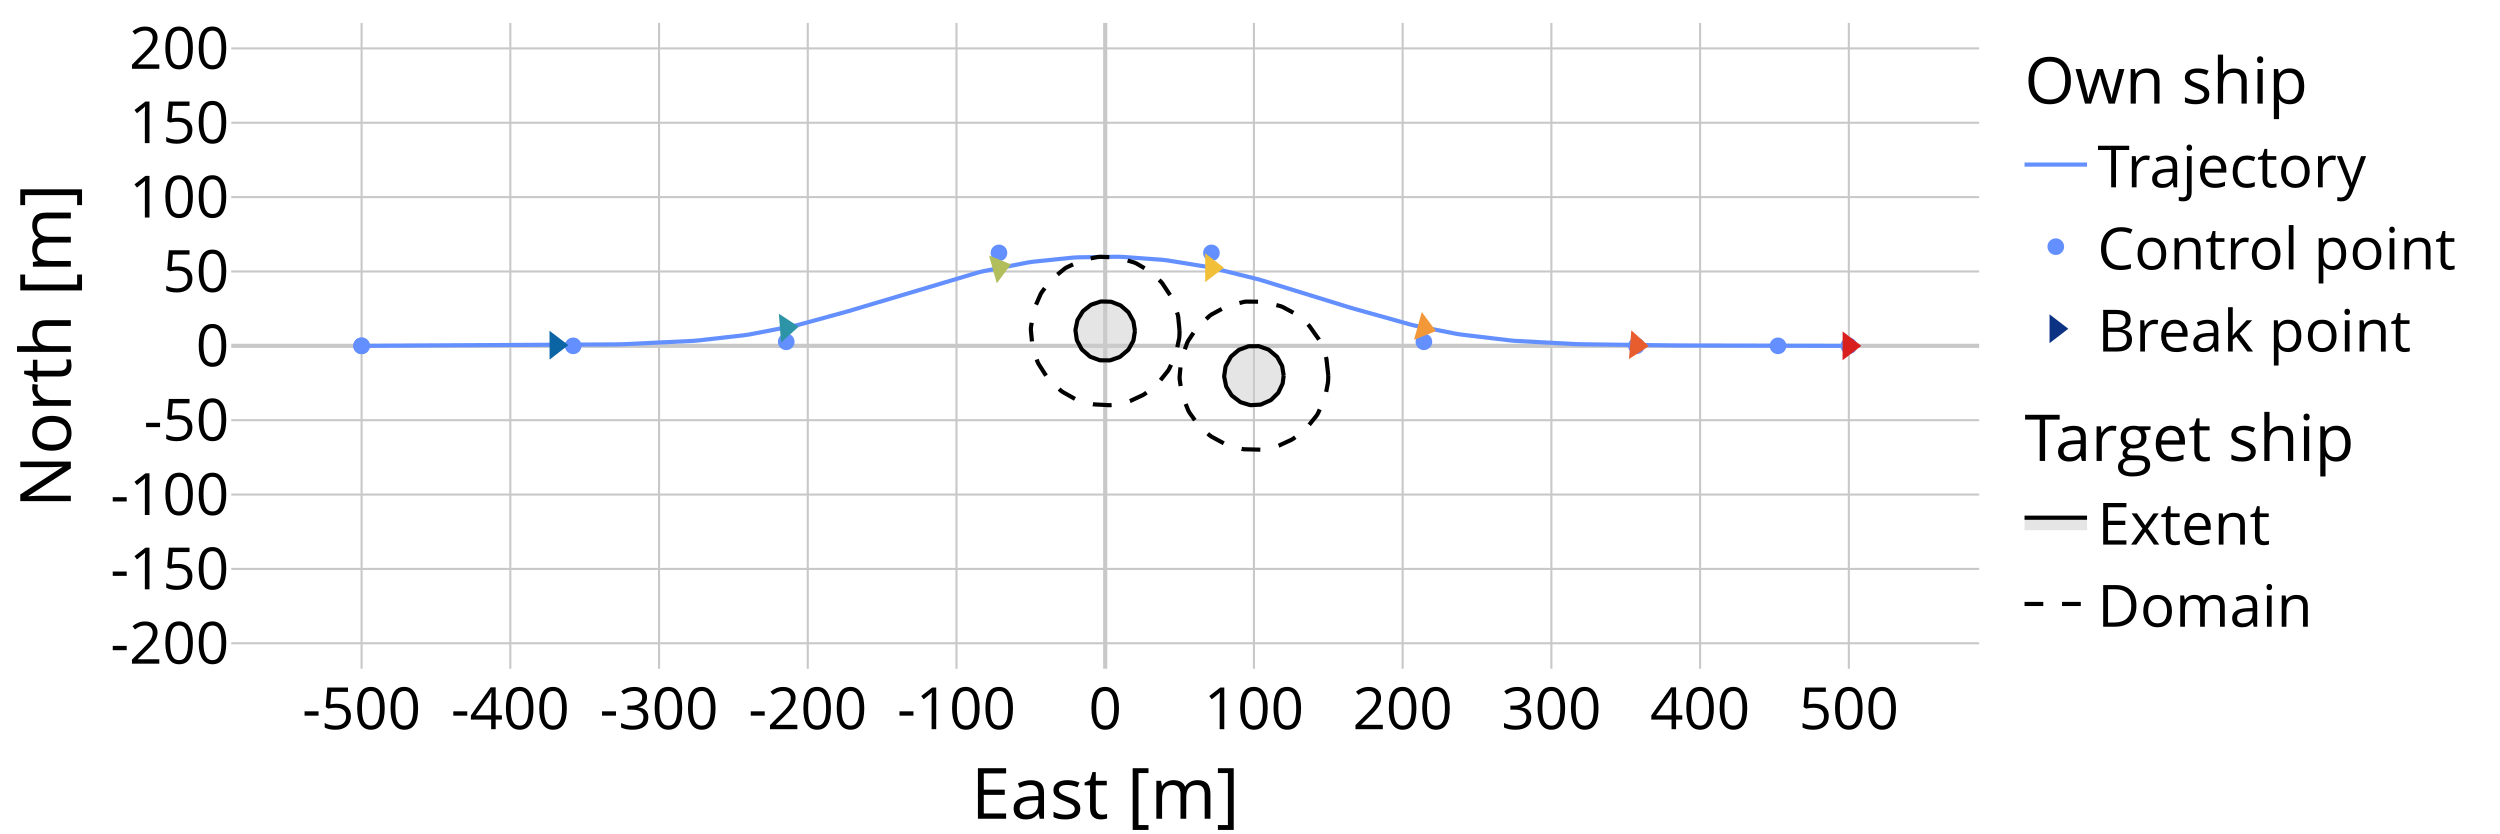
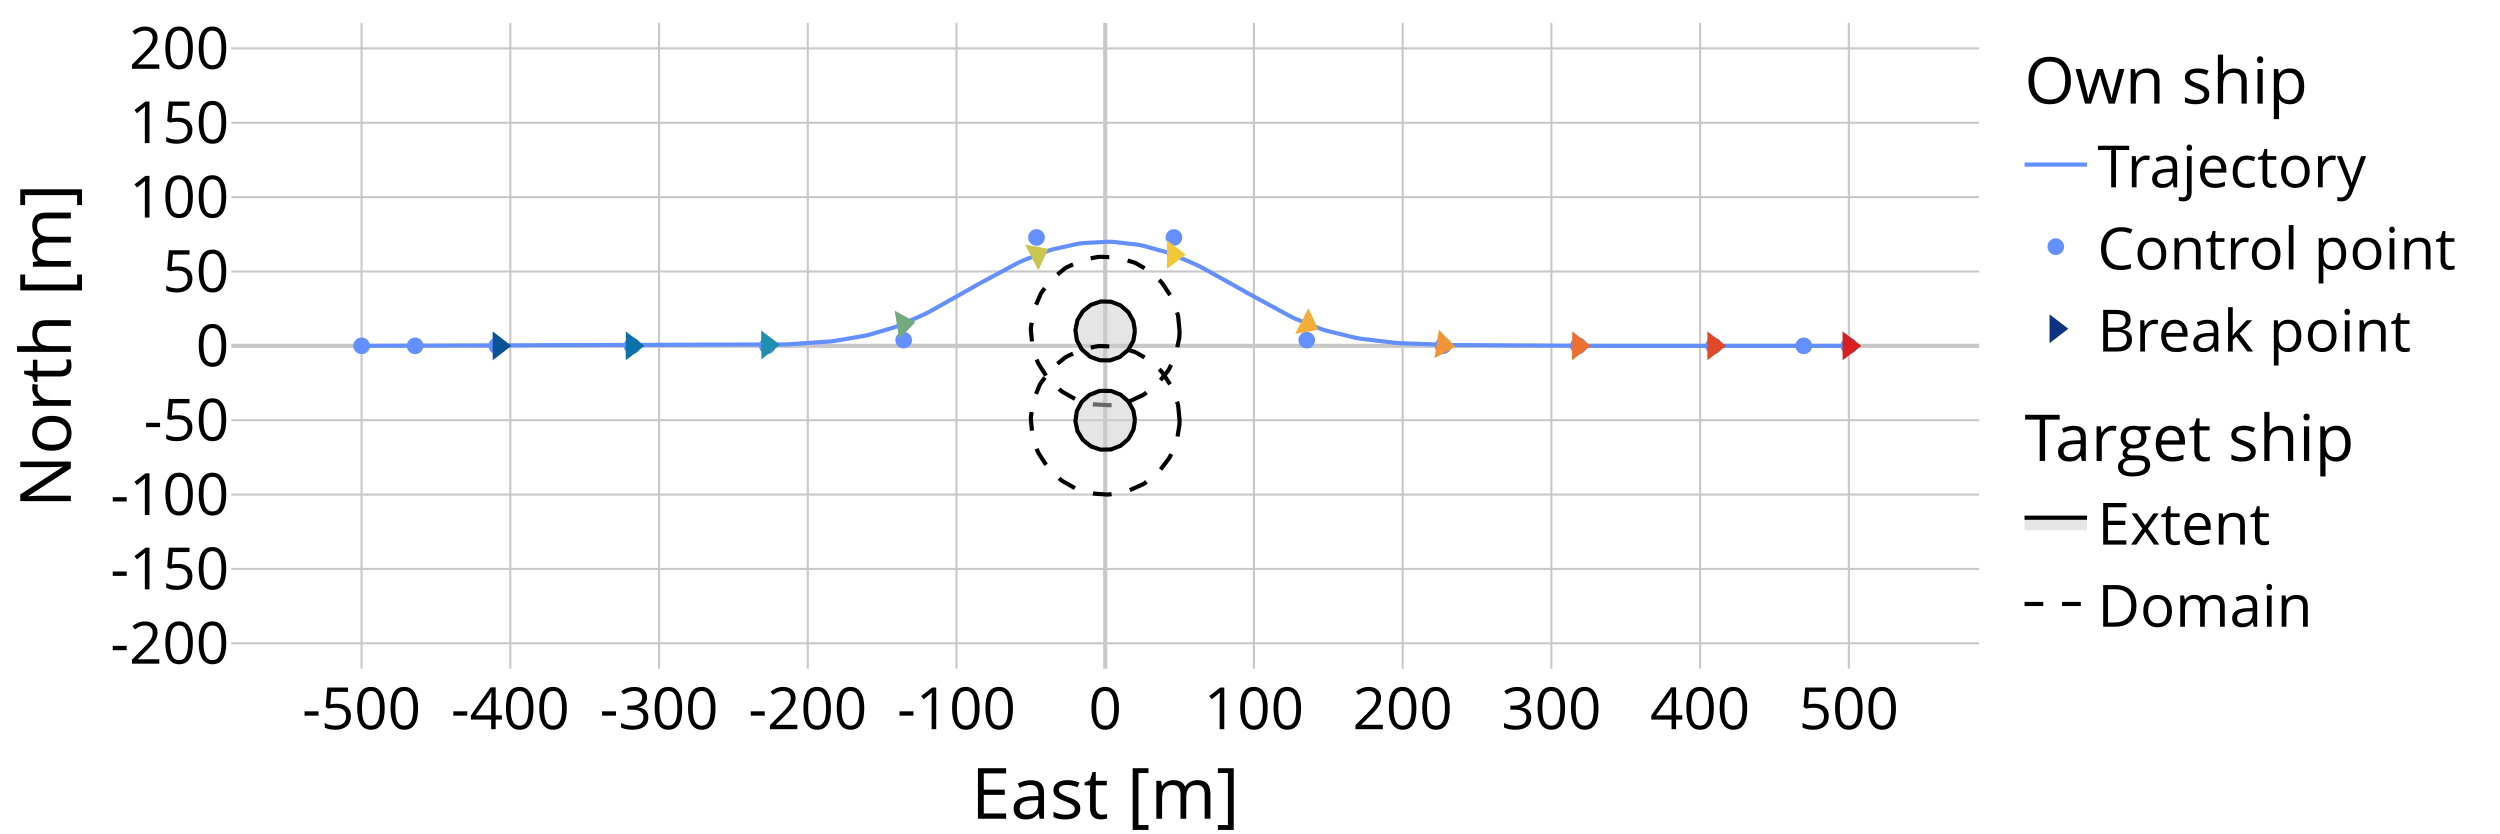
<svg xmlns="http://www.w3.org/2000/svg" class="main-svg" width="1200" height="400" style="" viewBox="0 0 1200 400">
  <rect x="0" y="0" width="1200" height="400" style="fill: rgb(255, 255, 255); fill-opacity: 1;" />
-   <defs id="defs-0b9884">
+   <defs id="defs-c47aa5">
    <g class="clips">
-       <clipPath id="clip0b9884xyplot" class="plotclip">
+       <clipPath id="clipc47aa5xyplot" class="plotclip">
        <rect width="839" height="310" />
      </clipPath>
-       <clipPath class="axesclip" id="clip0b9884x">
+       <clipPath class="axesclip" id="clipc47aa5x">
        <rect x="111" y="0" width="839" height="400" />
      </clipPath>
-       <clipPath class="axesclip" id="clip0b9884y">
+       <clipPath class="axesclip" id="clipc47aa5y">
        <rect x="0" y="11" width="1200" height="310" />
      </clipPath>
-       <clipPath class="axesclip" id="clip0b9884xy">
+       <clipPath class="axesclip" id="clipc47aa5xy">
        <rect x="111" y="11" width="839" height="310" />
      </clipPath>
    </g>
    <g class="gradients" />
    <g class="patterns" />
  </defs>
  <g class="bglayer" />
  <g class="layer-below">
    <g class="imagelayer" />
    <g class="shapelayer" />
  </g>
  <g class="cartesianlayer">
    <g class="subplot xy">
      <g class="layer-subplot">
        <g class="shapelayer" />
        <g class="imagelayer" />
      </g>
      <g class="minor-gridlayer">
        <g class="x" />
        <g class="y" />
      </g>
      <g class="gridlayer">
        <g class="x">
          <path class="xgrid crisp" transform="translate(173.56,0)" d="M0,11v310" style="stroke: rgb(200, 200, 200); stroke-opacity: 1; stroke-width: 1px;" />
          <path class="xgrid crisp" transform="translate(244.95,0)" d="M0,11v310" style="stroke: rgb(200, 200, 200); stroke-opacity: 1; stroke-width: 1px;" />
          <path class="xgrid crisp" transform="translate(316.34,0)" d="M0,11v310" style="stroke: rgb(200, 200, 200); stroke-opacity: 1; stroke-width: 1px;" />
          <path class="xgrid crisp" transform="translate(387.73,0)" d="M0,11v310" style="stroke: rgb(200, 200, 200); stroke-opacity: 1; stroke-width: 1px;" />
          <path class="xgrid crisp" transform="translate(459.11,0)" d="M0,11v310" style="stroke: rgb(200, 200, 200); stroke-opacity: 1; stroke-width: 1px;" />
          <path class="xgrid crisp" transform="translate(601.89,0)" d="M0,11v310" style="stroke: rgb(200, 200, 200); stroke-opacity: 1; stroke-width: 1px;" />
          <path class="xgrid crisp" transform="translate(673.27,0)" d="M0,11v310" style="stroke: rgb(200, 200, 200); stroke-opacity: 1; stroke-width: 1px;" />
          <path class="xgrid crisp" transform="translate(744.66,0)" d="M0,11v310" style="stroke: rgb(200, 200, 200); stroke-opacity: 1; stroke-width: 1px;" />
          <path class="xgrid crisp" transform="translate(816.05,0)" d="M0,11v310" style="stroke: rgb(200, 200, 200); stroke-opacity: 1; stroke-width: 1px;" />
          <path class="xgrid crisp" transform="translate(887.44,0)" d="M0,11v310" style="stroke: rgb(200, 200, 200); stroke-opacity: 1; stroke-width: 1px;" />
        </g>
        <g class="y">
          <path class="ygrid crisp" transform="translate(0,308.77)" d="M111,0h839" style="stroke: rgb(200, 200, 200); stroke-opacity: 1; stroke-width: 1px;" />
          <path class="ygrid crisp" transform="translate(0,273.08)" d="M111,0h839" style="stroke: rgb(200, 200, 200); stroke-opacity: 1; stroke-width: 1px;" />
          <path class="ygrid crisp" transform="translate(0,237.39)" d="M111,0h839" style="stroke: rgb(200, 200, 200); stroke-opacity: 1; stroke-width: 1px;" />
          <path class="ygrid crisp" transform="translate(0,201.69)" d="M111,0h839" style="stroke: rgb(200, 200, 200); stroke-opacity: 1; stroke-width: 1px;" />
          <path class="ygrid crisp" transform="translate(0,130.31)" d="M111,0h839" style="stroke: rgb(200, 200, 200); stroke-opacity: 1; stroke-width: 1px;" />
          <path class="ygrid crisp" transform="translate(0,94.61)" d="M111,0h839" style="stroke: rgb(200, 200, 200); stroke-opacity: 1; stroke-width: 1px;" />
          <path class="ygrid crisp" transform="translate(0,58.92)" d="M111,0h839" style="stroke: rgb(200, 200, 200); stroke-opacity: 1; stroke-width: 1px;" />
          <path class="ygrid crisp" transform="translate(0,23.23)" d="M111,0h839" style="stroke: rgb(200, 200, 200); stroke-opacity: 1; stroke-width: 1px;" />
        </g>
      </g>
      <g class="zerolinelayer">
        <path class="xzl zl crisp" transform="translate(530.5,0)" d="M0,11v310" style="stroke: rgb(200, 200, 200); stroke-opacity: 1; stroke-width: 2px;" />
        <path class="yzl zl crisp" transform="translate(0,166)" d="M111,0h839" style="stroke: rgb(200, 200, 200); stroke-opacity: 1; stroke-width: 2px;" />
      </g>
      <g class="layer-between">
        <g class="shapelayer" />
        <g class="imagelayer" />
      </g>
      <path class="xlines-below" />
      <path class="ylines-below" />
      <g class="overlines-below" />
      <g class="xaxislayer-below" />
      <g class="yaxislayer-below" />
      <g class="overaxes-below" />
      <g class="overplot">
-         <g class="xy" transform="translate(111,11)" clip-path="url(#clip0b9884xyplot)">
+         <g class="xy" transform="translate(111,11)" clip-path="url(#clipc47aa5xyplot)">
          <g class="scatterlayer mlayer">
-             <g class="trace scatter traceb7194f" style="stroke-miterlimit: 2; opacity: 1;">
-               <g class="fills" />
-               <g class="errorbars" />
-               <g class="lines">
-                 <path class="js-line" d="M62.56,155L185.1,154.3L187.82,154.24L221.6,152.63L224.09,152.42L246.14,149.93L248.55,149.57L270.13,145.43L272.52,144.86L296.44,138.3L298.83,137.58L358.59,119.76L360.98,119.18L382.48,114.98L384.87,114.63L403.97,112.66L406.36,112.52L425.47,112.24L427.85,112.31L446.96,113.71L449.34,113.99L468.44,117.08L470.83,117.57L492.32,122.91L494.71,123.58L535.3,136.11L537.68,136.84L566.33,144.86L568.72,145.42L587.82,149.19L590.21,149.57L614.08,152.42L616.47,152.62L645.12,154.16L647.51,154.23L692.87,154.82L695.26,154.84L776.44,155" style="vector-effect: none; fill: none; stroke: rgb(100, 143, 255); stroke-opacity: 1; stroke-width: 2px; opacity: 1;" />
-               </g>
-               <g class="points" />
-               <g class="text" />
-             </g>
-             <g class="trace scatter trace1d7e51" style="stroke-miterlimit: 2; opacity: 1;">
+             <g class="trace scatter trace3ea852" style="stroke-miterlimit: 2; opacity: 1;">
+               <g class="fills" />
+               <g class="errorbars" />
+               <g class="lines">
+                 <path class="js-line" d="M62.56,155L265.7,154.32L268.1,154.23L287.3,152.91L289.7,152.63L304.07,150.18L306.46,149.62L318.38,146.06L320.76,145.18L332.62,139.9L334.99,138.7L356.26,126.74L358.63,125.37L377.58,115.2L379.95,114.09L391.88,109.44L394.27,108.71L406.27,106.04L408.67,105.7L420.7,105.04L423.11,105.1L435.13,106.44L437.54,106.91L449.51,110.24L451.9,111.11L463.8,116.35L466.17,117.55L485.1,128.11L487.46,129.48L508.75,141.06L511.12,142.17L523,146.88L525.38,147.65L539.72,151.16L542.11,151.58L558.9,153.58L561.3,153.75L585.3,154.6L587.7,154.64L652.27,155L654.66,155L776.44,155" style="vector-effect: none; fill: none; stroke: rgb(100, 143, 255); stroke-opacity: 1; stroke-width: 2px; opacity: 1;" />
+               </g>
+               <g class="points" />
+               <g class="text" />
+             </g>
+             <g class="trace scatter tracee202a4" style="stroke-miterlimit: 2; opacity: 1;">
              <g class="fills" />
              <g class="errorbars" />
              <g class="lines" />
              <g class="points">
                <path class="point" transform="translate(62.56,155)" d="M4,0A4,4 0 1,1 0,-4A4,4 0 0,1 4,0Z" style="opacity: 1; stroke-width: 0px; fill: rgb(100, 143, 255); fill-opacity: 1;" />
-                 <path class="point" transform="translate(62.56,155)" d="M4,0A4,4 0 1,1 0,-4A4,4 0 0,1 4,0Z" style="opacity: 1; stroke-width: 0px; fill: rgb(100, 143, 255); fill-opacity: 1;" />
-                 <path class="point" transform="translate(164.13,155)" d="M4,0A4,4 0 1,1 0,-4A4,4 0 0,1 4,0Z" style="opacity: 1; stroke-width: 0px; fill: rgb(100, 143, 255); fill-opacity: 1;" />
-                 <path class="point" transform="translate(266.39,153.06)" d="M4,0A4,4 0 1,1 0,-4A4,4 0 0,1 4,0Z" style="opacity: 1; stroke-width: 0px; fill: rgb(100, 143, 255); fill-opacity: 1;" />
-                 <path class="point" transform="translate(368.51,110.39)" d="M4,0A4,4 0 1,1 0,-4A4,4 0 0,1 4,0Z" style="opacity: 1; stroke-width: 0px; fill: rgb(100, 143, 255); fill-opacity: 1;" />
-                 <path class="point" transform="translate(470.49,110.39)" d="M4,0A4,4 0 1,1 0,-4A4,4 0 0,1 4,0Z" style="opacity: 1; stroke-width: 0px; fill: rgb(100, 143, 255); fill-opacity: 1;" />
-                 <path class="point" transform="translate(572.47,153.06)" d="M4,0A4,4 0 1,1 0,-4A4,4 0 0,1 4,0Z" style="opacity: 1; stroke-width: 0px; fill: rgb(100, 143, 255); fill-opacity: 1;" />
-                 <path class="point" transform="translate(674.46,155)" d="M4,0A4,4 0 1,1 0,-4A4,4 0 0,1 4,0Z" style="opacity: 1; stroke-width: 0px; fill: rgb(100, 143, 255); fill-opacity: 1;" />
-                 <path class="point" transform="translate(742.44,155)" d="M4,0A4,4 0 1,1 0,-4A4,4 0 0,1 4,0Z" style="opacity: 1; stroke-width: 0px; fill: rgb(100, 143, 255); fill-opacity: 1;" />
+                 <path class="point" transform="translate(88.25,155)" d="M4,0A4,4 0 1,1 0,-4A4,4 0 0,1 4,0Z" style="opacity: 1; stroke-width: 0px; fill: rgb(100, 143, 255); fill-opacity: 1;" />
+                 <path class="point" transform="translate(127.46,155)" d="M4,0A4,4 0 1,1 0,-4A4,4 0 0,1 4,0Z" style="opacity: 1; stroke-width: 0px; fill: rgb(100, 143, 255); fill-opacity: 1;" />
+                 <path class="point" transform="translate(192.36,155)" d="M4,0A4,4 0 1,1 0,-4A4,4 0 0,1 4,0Z" style="opacity: 1; stroke-width: 0px; fill: rgb(100, 143, 255); fill-opacity: 1;" />
+                 <path class="point" transform="translate(257.33,154.97)" d="M4,0A4,4 0 1,1 0,-4A4,4 0 0,1 4,0Z" style="opacity: 1; stroke-width: 0px; fill: rgb(100, 143, 255); fill-opacity: 1;" />
+                 <path class="point" transform="translate(322.77,152.26)" d="M4,0A4,4 0 1,1 0,-4A4,4 0 0,1 4,0Z" style="opacity: 1; stroke-width: 0px; fill: rgb(100, 143, 255); fill-opacity: 1;" />
+                 <path class="point" transform="translate(386.51,102.98)" d="M4,0A4,4 0 1,1 0,-4A4,4 0 0,1 4,0Z" style="opacity: 1; stroke-width: 0px; fill: rgb(100, 143, 255); fill-opacity: 1;" />
+                 <path class="point" transform="translate(452.49,102.98)" d="M4,0A4,4 0 1,1 0,-4A4,4 0 0,1 4,0Z" style="opacity: 1; stroke-width: 0px; fill: rgb(100, 143, 255); fill-opacity: 1;" />
+                 <path class="point" transform="translate(516.23,152.26)" d="M4,0A4,4 0 1,1 0,-4A4,4 0 0,1 4,0Z" style="opacity: 1; stroke-width: 0px; fill: rgb(100, 143, 255); fill-opacity: 1;" />
+                 <path class="point" transform="translate(581.67,154.97)" d="M4,0A4,4 0 1,1 0,-4A4,4 0 0,1 4,0Z" style="opacity: 1; stroke-width: 0px; fill: rgb(100, 143, 255); fill-opacity: 1;" />
+                 <path class="point" transform="translate(646.64,155)" d="M4,0A4,4 0 1,1 0,-4A4,4 0 0,1 4,0Z" style="opacity: 1; stroke-width: 0px; fill: rgb(100, 143, 255); fill-opacity: 1;" />
+                 <path class="point" transform="translate(711.54,155)" d="M4,0A4,4 0 1,1 0,-4A4,4 0 0,1 4,0Z" style="opacity: 1; stroke-width: 0px; fill: rgb(100, 143, 255); fill-opacity: 1;" />
+                 <path class="point" transform="translate(754.8,155)" d="M4,0A4,4 0 1,1 0,-4A4,4 0 0,1 4,0Z" style="opacity: 1; stroke-width: 0px; fill: rgb(100, 143, 255); fill-opacity: 1;" />
                <path class="point" transform="translate(776.44,155)" d="M4,0A4,4 0 1,1 0,-4A4,4 0 0,1 4,0Z" style="opacity: 1; stroke-width: 0px; fill: rgb(100, 143, 255); fill-opacity: 1;" />
              </g>
              <g class="text" />
            </g>
-             <g class="trace scatter trace2ac250" style="stroke-miterlimit: 2; opacity: 1;">
+             <g class="trace scatter trace162ff9" style="stroke-miterlimit: 2; opacity: 1;">
              <g class="fills" />
              <g class="errorbars" />
              <g class="lines" />
              <g class="points">
                <path class="point" transform="translate(62.56,155)" d="M0,0Z" style="opacity: 1; stroke-width: 0px; fill: rgb(12, 51, 131); fill-opacity: 1;" />
-                 <path class="point" transform="translate(155.78,154.68)" d="M-3.024,-6.92L-2.976,6.94L6,-0.02Z" style="opacity: 1; stroke-width: 0px; fill: rgb(11, 100, 163); fill-opacity: 1;" />
-                 <path class="point" transform="translate(266.37,146.27)" d="M-3.517,-6.683L-2.466,7.138L5.983,-0.455Z" style="opacity: 1; stroke-width: 0px; fill: rgb(45, 147, 166); fill-opacity: 1;" />
-                 <path class="point" transform="translate(368.48,117.5)" d="M-4.767,-5.857L-1.009,7.484L5.775,-1.627Z" style="opacity: 1; stroke-width: 0px; fill: rgb(178, 190, 92); fill-opacity: 1;" />
-                 <path class="point" transform="translate(470.49,117.5)" d="M-3.001,-6.93L-2.999,6.93L6,-0Z" style="opacity: 1; stroke-width: 0px; fill: rgb(242, 191, 56); fill-opacity: 1;" />
-                 <path class="point" transform="translate(572.47,146.27)" d="M-1.005,-7.484L-4.769,5.855L5.775,1.629Z" style="opacity: 1; stroke-width: 0px; fill: rgb(242, 152, 56); fill-opacity: 1;" />
-                 <path class="point" transform="translate(674.46,154.68)" d="M-2.421,-7.153L-3.559,6.66L5.98,0.493Z" style="opacity: 1; stroke-width: 0px; fill: rgb(231, 93, 45); fill-opacity: 1;" />
-                 <path class="point" transform="translate(776.44,155)" d="M-2.978,-6.94L-3.022,6.92L6,0.019Z" style="opacity: 1; stroke-width: 0px; fill: rgb(217, 30, 30); fill-opacity: 1;" />
-               </g>
-               <g class="text" />
-             </g>
-             <g class="trace scatter tracec17914" style="stroke-miterlimit: 2; opacity: 1;">
+                 <path class="point" transform="translate(128.48,155)" d="M-3,-6.93L-3,6.93L6,-3.6739403974420594e-16Z" style="opacity: 1; stroke-width: 0px; fill: rgb(11, 82, 151); fill-opacity: 1;" />
+                 <path class="point" transform="translate(192.37,155)" d="M-3.001,-6.93L-2.999,6.93L6,-0.001Z" style="opacity: 1; stroke-width: 0px; fill: rgb(11, 113, 171); fill-opacity: 1;" />
+                 <path class="point" transform="translate(257.41,154.53)" d="M-3.05,-6.908L-2.95,6.951L6,-0.043Z" style="opacity: 1; stroke-width: 0px; fill: rgb(31, 143, 174); fill-opacity: 1;" />
+                 <path class="point" transform="translate(322.49,144.5)" d="M-4.02,-6.393L-1.91,7.306L5.93,-0.913Z" style="opacity: 1; stroke-width: 0px; fill: rgb(115, 170, 127); fill-opacity: 1;" />
+                 <path class="point" transform="translate(386.88,111.19)" d="M-5.849,-4.777L0.52,7.534L5.329,-2.757Z" style="opacity: 1; stroke-width: 0px; fill: rgb(200, 197, 80); fill-opacity: 1;" />
+                 <path class="point" transform="translate(452.12,111.19)" d="M-3,-6.93L-3,6.93L6,-3.6739403974420594e-16Z" style="opacity: 1; stroke-width: 0px; fill: rgb(242, 199, 56); fill-opacity: 1;" />
+                 <path class="point" transform="translate(516.51,144.5)" d="M0.52,-7.534L-5.849,4.777L5.329,2.757Z" style="opacity: 1; stroke-width: 0px; fill: rgb(242, 174, 56); fill-opacity: 1;" />
+                 <path class="point" transform="translate(581.59,154.53)" d="M-1.91,-7.306L-4.02,6.393L5.93,0.913Z" style="opacity: 1; stroke-width: 0px; fill: rgb(242, 149, 56); fill-opacity: 1;" />
+                 <path class="point" transform="translate(646.63,155)" d="M-2.95,-6.951L-3.05,6.908L6,0.043Z" style="opacity: 1; stroke-width: 0px; fill: rgb(235, 112, 49); fill-opacity: 1;" />
+                 <path class="point" transform="translate(711.54,155)" d="M-2.999,-6.93L-3.001,6.93L6,0.001Z" style="opacity: 1; stroke-width: 0px; fill: rgb(226, 71, 39); fill-opacity: 1;" />
+                 <path class="point" transform="translate(776.44,155)" d="M-3,-6.93L-3,6.93L6,-3.6739403974420594e-16Z" style="opacity: 1; stroke-width: 0px; fill: rgb(217, 30, 30); fill-opacity: 1;" />
+               </g>
+               <g class="text" />
+             </g>
+             <g class="trace scatter trace1e9e82" style="stroke-miterlimit: 2; opacity: 1;">
              <g class="fills">
                <g>
                  <path class="js-fill" d="M433.78,147.86L433.07,143.43L432.92,143L430.75,139.07L430.47,138.72L427.09,135.77L426.7,135.53L422.52,133.91L422.08,133.82L417.59,133.71L417.14,133.78L412.89,135.21L412.49,135.42L408.98,138.21L408.68,138.55L406.32,142.37L406.15,142.79L405.24,147.19L405.22,147.64L405.86,152.08L406,152.51L408.11,156.47L408.39,156.83L412.1,160.07L412.49,160.3L416.7,161.86L417.14,161.94L421.63,161.98L422.08,161.9L426.31,160.41L426.7,160.19L430.47,157L430.75,156.65L432.92,152.72L433.07,152.29L433.78,147.86Z" style="fill: rgb(204, 204, 204); fill-opacity: 0.5; stroke-width: 0;" />
                </g>
              </g>
              <g class="errorbars" />
              <g class="lines">
                <path class="js-line" d="M433.78,147.86L433.07,143.43L432.92,143L430.75,139.07L430.47,138.72L427.09,135.77L426.7,135.53L422.52,133.91L422.08,133.82L417.59,133.71L417.14,133.78L412.89,135.21L412.49,135.42L408.98,138.21L408.68,138.55L406.32,142.37L406.15,142.79L405.24,147.19L405.22,147.64L405.86,152.08L406,152.51L408.11,156.47L408.39,156.83L412.1,160.07L412.49,160.3L416.7,161.86L417.14,161.94L421.63,161.98L422.08,161.9L426.31,160.41L426.7,160.19L430.47,157L430.75,156.65L432.92,152.72L433.07,152.29L433.78,147.86" style="vector-effect: none; fill: none; stroke: rgb(0, 0, 0); stroke-opacity: 1; stroke-width: 2px; opacity: 1;" />
              </g>
              <g class="points" />
              <g class="text" />
            </g>
-             <g class="trace scatter tracec5208c" style="stroke-miterlimit: 2; opacity: 1;">
+             <g class="trace scatter trace456fb1" style="stroke-miterlimit: 2; opacity: 1;">
              <g class="fills" />
              <g class="errorbars" />
              <g class="lines">
                <path class="js-line" d="M455.19,147.86L454.55,141.14L454.33,140.04L451.76,132.59L451.26,131.58L446.92,125.01L446.19,124.16L441.25,119.56L440.34,118.89L434.51,115.48L433.48,115.02L425.94,112.75L424.83,112.57L416.97,112.26L415.84,112.36L409.22,113.68L408.15,114.02L401.01,117.33L400.05,117.93L393.96,122.92L393.19,123.74L389.12,129.13L388.54,130.1L385.4,137.31L385.08,138.4L383.85,146.17L383.81,147.3L384.56,155.14L384.8,156.23L387,162.62L387.48,163.64L391.72,170.27L392.44,171.14L398.2,176.5L399.12,177.16L405,180.48L406.04,180.92L412.5,182.86L413.61,183.07L421.47,183.5L422.6,183.42L430.32,181.88L431.38,181.52L437.51,178.68L438.47,178.09L443.83,173.98L444.64,173.2L449.58,167.07L450.17,166.11L453.06,160.01L453.43,158.94L455.03,151.24L455.12,150.11L455.19,147.86" style="vector-effect: none; fill: none; stroke: rgb(0, 0, 0); stroke-opacity: 1; stroke-dasharray: 9px, 9px; stroke-width: 2px; opacity: 1;" />
              </g>
              <g class="points" />
              <g class="text" />
            </g>
-             <g class="trace scatter trace42937e" style="stroke-miterlimit: 2; opacity: 1;">
+             <g class="trace scatter trace4b52e1" style="stroke-miterlimit: 2; opacity: 1;">
              <g class="fills">
                <g>
-                   <path class="js-fill" d="M505.16,169.28L504.46,164.84L504.31,164.42L502.14,160.49L501.86,160.14L498.09,156.95L497.7,156.73L493.46,155.23L493.02,155.16L488.53,155.2L488.09,155.28L483.88,156.84L483.49,157.07L480.06,159.97L479.77,160.31L477.39,164.63L477.25,165.06L476.61,169.5L476.63,169.95L477.54,174.35L477.71,174.77L480.06,178.59L480.36,178.93L484.28,181.93L484.68,182.13L488.98,183.43L489.42,183.48L493.91,183.23L494.35,183.13L498.85,181.13L499.22,180.87L502.41,177.71L502.67,177.34L504.59,173.28L504.71,172.85L505.16,169.28Z" style="fill: rgb(204, 204, 204); fill-opacity: 0.5; stroke-width: 0;" />
+                   <path class="js-fill" d="M433.78,190.69L433.07,186.26L432.92,185.83L430.75,181.91L430.47,181.55L427.09,178.6L426.7,178.37L422.52,176.74L422.08,176.65L417.14,176.61L416.7,176.69L412.1,178.48L411.72,178.72L408.39,181.73L408.11,182.08L406,186.05L405.86,186.47L405.22,190.92L405.24,191.37L406.15,195.76L406.32,196.18L408.68,200L408.98,200.34L412.49,203.13L412.89,203.35L417.14,204.78L417.59,204.84L422.08,204.74L422.52,204.65L426.7,203.02L427.09,202.79L430.47,199.83L430.75,199.48L432.92,195.55L433.07,195.13L433.78,190.69Z" style="fill: rgb(204, 204, 204); fill-opacity: 0.5; stroke-width: 0;" />
                </g>
              </g>
              <g class="errorbars" />
              <g class="lines">
-                 <path class="js-line" d="M505.16,169.28L504.46,164.84L504.31,164.42L502.14,160.49L501.86,160.14L498.09,156.95L497.7,156.73L493.46,155.23L493.02,155.16L488.53,155.2L488.09,155.28L483.88,156.84L483.49,157.07L480.06,159.97L479.77,160.31L477.39,164.63L477.25,165.06L476.61,169.5L476.63,169.95L477.54,174.35L477.71,174.77L480.06,178.59L480.36,178.93L484.28,181.93L484.68,182.13L488.98,183.43L489.42,183.48L493.91,183.23L494.35,183.13L498.85,181.13L499.22,180.87L502.41,177.71L502.67,177.34L504.59,173.28L504.71,172.85L505.16,169.28" style="vector-effect: none; fill: none; stroke: rgb(0, 0, 0); stroke-opacity: 1; stroke-width: 2px; opacity: 1;" />
-               </g>
-               <g class="points" />
-               <g class="text" />
-             </g>
-             <g class="trace scatter trace40777c" style="stroke-miterlimit: 2; opacity: 1;">
-               <g class="fills" />
-               <g class="errorbars" />
-               <g class="lines">
-                 <path class="js-line" d="M526.58,169.28L525.71,161.45L525.45,160.36L522.65,153L522.12,152L517.58,145.58L516.81,144.75L511.73,140.3L510.81,139.66L504.87,136.44L503.83,136.01L496.22,133.98L495.1,133.83L487.23,133.77L486.11,133.9L478.47,135.81L477.42,136.22L470.5,139.98L469.59,140.63L463.83,146L463.11,146.87L459.38,152.5L458.87,153.5L456.19,160.9L455.94,162L455.2,169.84L455.23,170.97L456.19,177.65L456.47,178.74L459.38,186.06L459.93,187.04L463.83,192.55L464.58,193.4L469.59,197.92L470.5,198.58L477.42,202.33L478.47,202.74L485,204.48L486.11,204.65L493.98,204.84L495.1,204.72L501.7,203.29L502.77,202.93L508.9,200.09L509.86,199.51L515.21,195.4L516.03,194.62L520.97,188.49L521.56,187.53L524.82,180.36L525.15,179.28L526.42,172.65L526.51,171.53L526.58,169.28" style="vector-effect: none; fill: none; stroke: rgb(0, 0, 0); stroke-opacity: 1; stroke-dasharray: 9px, 9px; stroke-width: 2px; opacity: 1;" />
+                 <path class="js-line" d="M433.78,190.69L433.07,186.26L432.92,185.83L430.75,181.91L430.47,181.55L427.09,178.6L426.7,178.37L422.52,176.74L422.08,176.65L417.14,176.61L416.7,176.69L412.1,178.48L411.72,178.72L408.39,181.73L408.11,182.08L406,186.05L405.86,186.47L405.22,190.92L405.24,191.37L406.15,195.76L406.32,196.18L408.68,200L408.98,200.34L412.49,203.13L412.89,203.35L417.14,204.78L417.59,204.84L422.08,204.74L422.52,204.65L426.7,203.02L427.09,202.79L430.47,199.83L430.75,199.48L432.92,195.55L433.07,195.13L433.78,190.69" style="vector-effect: none; fill: none; stroke: rgb(0, 0, 0); stroke-opacity: 1; stroke-width: 2px; opacity: 1;" />
+               </g>
+               <g class="points" />
+               <g class="text" />
+             </g>
+             <g class="trace scatter trace3afc57" style="stroke-miterlimit: 2; opacity: 1;">
+               <g class="fills" />
+               <g class="errorbars" />
+               <g class="lines">
+                 <path class="js-line" d="M455.19,190.69L454.55,183.97L454.33,182.87L451.76,175.42L451.26,174.41L446.92,167.85L446.19,166.99L441.25,162.39L440.34,161.72L434.51,158.31L433.48,157.85L425.94,155.59L424.83,155.4L416.97,155.09L415.84,155.19L409.22,156.51L408.15,156.85L401.01,160.16L400.05,160.76L393.96,165.75L393.19,166.57L388.54,172.93L388,173.91L385.4,180.15L385.08,181.23L383.85,189L383.81,190.13L384.56,197.97L384.8,199.07L387,205.45L387.48,206.47L391.72,213.11L392.44,213.97L398.2,219.34L399.12,219.99L405,223.31L406.04,223.75L412.5,225.69L413.61,225.9L420.35,226.38L421.47,226.33L429.24,225.03L430.32,224.71L437.51,221.51L438.47,220.93L444.64,216.03L445.43,215.23L450.17,208.95L450.73,207.97L453.76,200.7L454.06,199.61L455.12,192.95L455.18,191.82L455.19,190.69" style="vector-effect: none; fill: none; stroke: rgb(0, 0, 0); stroke-opacity: 1; stroke-dasharray: 9px, 9px; stroke-width: 2px; opacity: 1;" />
              </g>
              <g class="points" />
              <g class="text" />
            </g>
          </g>
        </g>
      </g>
      <path class="xlines-above crisp" d="M0,0" style="fill: none;" />
      <path class="ylines-above crisp" d="M0,0" style="fill: none;" />
      <g class="overlines-above" />
      <g class="xaxislayer-above">
        <g class="xtick">
          <text text-anchor="middle" x="0" y="350" transform="translate(173.56,0)" style="font-family: 'Open Sans', verdana, arial, sans-serif; font-size: 28px; fill: rgb(0, 0, 0); fill-opacity: 1; white-space: pre; opacity: 1;">-500</text>
        </g>
        <g class="xtick">
          <text text-anchor="middle" x="0" y="350" style="font-family: 'Open Sans', verdana, arial, sans-serif; font-size: 28px; fill: rgb(0, 0, 0); fill-opacity: 1; white-space: pre; opacity: 1;" transform="translate(244.95,0)">-400</text>
        </g>
        <g class="xtick">
          <text text-anchor="middle" x="0" y="350" style="font-family: 'Open Sans', verdana, arial, sans-serif; font-size: 28px; fill: rgb(0, 0, 0); fill-opacity: 1; white-space: pre; opacity: 1;" transform="translate(316.34,0)">-300</text>
        </g>
        <g class="xtick">
          <text text-anchor="middle" x="0" y="350" style="font-family: 'Open Sans', verdana, arial, sans-serif; font-size: 28px; fill: rgb(0, 0, 0); fill-opacity: 1; white-space: pre; opacity: 1;" transform="translate(387.73,0)">-200</text>
        </g>
        <g class="xtick">
          <text text-anchor="middle" x="0" y="350" style="font-family: 'Open Sans', verdana, arial, sans-serif; font-size: 28px; fill: rgb(0, 0, 0); fill-opacity: 1; white-space: pre; opacity: 1;" transform="translate(459.11,0)">-100</text>
        </g>
        <g class="xtick">
          <text text-anchor="middle" x="0" y="350" style="font-family: 'Open Sans', verdana, arial, sans-serif; font-size: 28px; fill: rgb(0, 0, 0); fill-opacity: 1; white-space: pre; opacity: 1;" transform="translate(530.5,0)">0</text>
        </g>
        <g class="xtick">
          <text text-anchor="middle" x="0" y="350" style="font-family: 'Open Sans', verdana, arial, sans-serif; font-size: 28px; fill: rgb(0, 0, 0); fill-opacity: 1; white-space: pre; opacity: 1;" transform="translate(601.89,0)">100</text>
        </g>
        <g class="xtick">
          <text text-anchor="middle" x="0" y="350" style="font-family: 'Open Sans', verdana, arial, sans-serif; font-size: 28px; fill: rgb(0, 0, 0); fill-opacity: 1; white-space: pre; opacity: 1;" transform="translate(673.27,0)">200</text>
        </g>
        <g class="xtick">
          <text text-anchor="middle" x="0" y="350" style="font-family: 'Open Sans', verdana, arial, sans-serif; font-size: 28px; fill: rgb(0, 0, 0); fill-opacity: 1; white-space: pre; opacity: 1;" transform="translate(744.66,0)">300</text>
        </g>
        <g class="xtick">
          <text text-anchor="middle" x="0" y="350" style="font-family: 'Open Sans', verdana, arial, sans-serif; font-size: 28px; fill: rgb(0, 0, 0); fill-opacity: 1; white-space: pre; opacity: 1;" transform="translate(816.05,0)">400</text>
        </g>
        <g class="xtick">
          <text text-anchor="middle" x="0" y="350" style="font-family: 'Open Sans', verdana, arial, sans-serif; font-size: 28px; fill: rgb(0, 0, 0); fill-opacity: 1; white-space: pre; opacity: 1;" transform="translate(887.44,0)">500</text>
        </g>
      </g>
      <g class="yaxislayer-above">
        <g class="ytick">
          <text text-anchor="end" x="110" y="9.8" transform="translate(0,308.77)" style="font-family: 'Open Sans', verdana, arial, sans-serif; font-size: 28px; fill: rgb(0, 0, 0); fill-opacity: 1; white-space: pre; opacity: 1;">-200</text>
        </g>
        <g class="ytick">
          <text text-anchor="end" x="110" y="9.8" style="font-family: 'Open Sans', verdana, arial, sans-serif; font-size: 28px; fill: rgb(0, 0, 0); fill-opacity: 1; white-space: pre; opacity: 1;" transform="translate(0,273.08)">-150</text>
        </g>
        <g class="ytick">
          <text text-anchor="end" x="110" y="9.8" style="font-family: 'Open Sans', verdana, arial, sans-serif; font-size: 28px; fill: rgb(0, 0, 0); fill-opacity: 1; white-space: pre; opacity: 1;" transform="translate(0,237.39)">-100</text>
        </g>
        <g class="ytick">
          <text text-anchor="end" x="110" y="9.8" style="font-family: 'Open Sans', verdana, arial, sans-serif; font-size: 28px; fill: rgb(0, 0, 0); fill-opacity: 1; white-space: pre; opacity: 1;" transform="translate(0,201.69)">-50</text>
        </g>
        <g class="ytick">
          <text text-anchor="end" x="110" y="9.8" style="font-family: 'Open Sans', verdana, arial, sans-serif; font-size: 28px; fill: rgb(0, 0, 0); fill-opacity: 1; white-space: pre; opacity: 1;" transform="translate(0,166)">0</text>
        </g>
        <g class="ytick">
          <text text-anchor="end" x="110" y="9.8" style="font-family: 'Open Sans', verdana, arial, sans-serif; font-size: 28px; fill: rgb(0, 0, 0); fill-opacity: 1; white-space: pre; opacity: 1;" transform="translate(0,130.31)">50</text>
        </g>
        <g class="ytick">
          <text text-anchor="end" x="110" y="9.8" style="font-family: 'Open Sans', verdana, arial, sans-serif; font-size: 28px; fill: rgb(0, 0, 0); fill-opacity: 1; white-space: pre; opacity: 1;" transform="translate(0,94.61)">100</text>
        </g>
        <g class="ytick">
          <text text-anchor="end" x="110" y="9.8" style="font-family: 'Open Sans', verdana, arial, sans-serif; font-size: 28px; fill: rgb(0, 0, 0); fill-opacity: 1; white-space: pre; opacity: 1;" transform="translate(0,58.92)">150</text>
        </g>
        <g class="ytick">
          <text text-anchor="end" x="110" y="9.8" style="font-family: 'Open Sans', verdana, arial, sans-serif; font-size: 28px; fill: rgb(0, 0, 0); fill-opacity: 1; white-space: pre; opacity: 1;" transform="translate(0,23.23)">200</text>
        </g>
      </g>
      <g class="overaxes-above" />
    </g>
  </g>
  <g class="polarlayer" />
  <g class="smithlayer" />
  <g class="ternarylayer" />
  <g class="geolayer" />
  <g class="funnelarealayer" />
  <g class="pielayer" />
  <g class="iciclelayer" />
  <g class="treemaplayer" />
  <g class="sunburstlayer" />
  <g class="glimages" />
-   <defs id="topdefs-0b9884">
+   <defs id="topdefs-c47aa5">
    <g class="clips" />
-     <clipPath id="legend0b9884">
+     <clipPath id="legendc47aa5">
      <rect width="228" height="304" x="0" y="0" />
    </clipPath>
  </defs>
  <g class="layer-above">
    <g class="imagelayer" />
    <g class="shapelayer" />
  </g>
  <g class="infolayer">
    <g class="legend" pointer-events="all" transform="translate(966.78,11)">
      <rect class="bg" shape-rendering="crispEdges" style="stroke: rgb(68, 68, 68); stroke-opacity: 1; fill: rgb(255, 255, 255); fill-opacity: 1; stroke-width: 0px;" width="228" height="304" x="0" y="0" />
-       <g class="scrollbox" transform="" clip-path="url(#legend0b9884)">
+       <g class="scrollbox" transform="" clip-path="url(#legendc47aa5)">
        <g class="groups" transform="">
          <g class="traces" transform="translate(0,26.65)" style="opacity: 1;">
            <text class="legendtext" text-anchor="start" x="5" y="12.09" style="font-family: 'Open Sans', verdana, arial, sans-serif; font-size: 31px; fill: rgb(0, 0, 0); fill-opacity: 1; white-space: pre;">Own ship</text>
            <g class="layers">
              <g class="legendfill" />
              <g class="legendlines" />
              <g class="legendsymbols">
                <g class="legendpoints" />
              </g>
            </g>
            <rect class="legendtoggle" x="0" y="-21.65" width="222.656" height="43.3" style="fill: rgb(0, 0, 0); fill-opacity: 0;" />
          </g>
          <g class="traces" transform="translate(0,68)" style="opacity: 1;">
            <text class="legendtext" text-anchor="start" x="40" y="10.92" style="font-family: 'Open Sans', verdana, arial, sans-serif; font-size: 28px; fill: rgb(0, 0, 0); fill-opacity: 1; white-space: pre;">Trajectory</text>
            <g class="layers" style="opacity: 1;">
              <g class="legendfill" />
              <g class="legendlines">
                <path class="js-line" d="M5,0h30" style="fill: none; stroke: rgb(100, 143, 255); stroke-opacity: 1; stroke-width: 2px;" />
              </g>
              <g class="legendsymbols">
                <g class="legendpoints" />
              </g>
            </g>
            <rect class="legendtoggle" x="0" y="-19.7" width="222.656" height="39.4" style="fill: rgb(0, 0, 0); fill-opacity: 0;" />
          </g>
          <g class="traces" transform="translate(0,107.4)" style="opacity: 1;">
            <text class="legendtext" text-anchor="start" x="40" y="10.92" style="font-family: 'Open Sans', verdana, arial, sans-serif; font-size: 28px; fill: rgb(0, 0, 0); fill-opacity: 1; white-space: pre;">Control point</text>
            <g class="layers" style="opacity: 1;">
              <g class="legendfill" />
              <g class="legendlines" />
              <g class="legendsymbols">
                <g class="legendpoints">
                  <path class="scatterpts" transform="translate(20,0)" d="M4,0A4,4 0 1,1 0,-4A4,4 0 0,1 4,0Z" style="opacity: 1; stroke-width: 0px; fill: rgb(100, 143, 255); fill-opacity: 1;" />
                </g>
              </g>
            </g>
            <rect class="legendtoggle" x="0" y="-19.7" width="222.656" height="39.4" style="fill: rgb(0, 0, 0); fill-opacity: 0;" />
          </g>
          <g class="traces" transform="translate(0,146.8)" style="opacity: 1;">
            <text class="legendtext" text-anchor="start" x="40" y="10.92" style="font-family: 'Open Sans', verdana, arial, sans-serif; font-size: 28px; fill: rgb(0, 0, 0); fill-opacity: 1; white-space: pre;">Break point</text>
            <g class="layers" style="opacity: 1;">
              <g class="legendfill" />
              <g class="legendlines" />
              <g class="legendsymbols">
                <g class="legendpoints">
                  <path class="scatterpts" transform="translate(20,0)" d="M-3,-6.93L-3,6.93L6,-3.6739403974420594e-16Z" style="opacity: 1; stroke-width: 0px; fill: rgb(12, 51, 131); fill-opacity: 1;" />
                </g>
              </g>
            </g>
            <rect class="legendtoggle" x="0" y="-19.7" width="222.656" height="39.4" style="fill: rgb(0, 0, 0); fill-opacity: 0;" />
          </g>
        </g>
        <g class="groups" transform="translate(0,10)">
          <g class="traces" transform="translate(0,188.15)" style="opacity: 1;">
            <text class="legendtext" text-anchor="start" x="5" y="12.09" style="font-family: 'Open Sans', verdana, arial, sans-serif; font-size: 31px; fill: rgb(0, 0, 0); fill-opacity: 1; white-space: pre;">Target ship</text>
            <g class="layers">
              <g class="legendfill" />
              <g class="legendlines" />
              <g class="legendsymbols">
                <g class="legendpoints" />
              </g>
            </g>
            <rect class="legendtoggle" x="0" y="-21.65" width="222.656" height="43.3" style="fill: rgb(0, 0, 0); fill-opacity: 0;" />
          </g>
          <g class="traces" transform="translate(0,229.5)" style="opacity: 1;">
            <text class="legendtext" text-anchor="start" x="40" y="10.92" style="font-family: 'Open Sans', verdana, arial, sans-serif; font-size: 28px; fill: rgb(0, 0, 0); fill-opacity: 1; white-space: pre;">Extent</text>
            <g class="layers" style="opacity: 1;">
              <g class="legendfill">
                <path class="js-fill" d="M5,-2h30v6h-30z" style="stroke-width: 0; fill: rgb(204, 204, 204); fill-opacity: 0.5;" />
              </g>
              <g class="legendlines">
                <path class="js-line" d="M5,-2h30" style="fill: none; stroke: rgb(0, 0, 0); stroke-opacity: 1; stroke-width: 2px;" />
              </g>
              <g class="legendsymbols">
                <g class="legendpoints" />
              </g>
            </g>
            <rect class="legendtoggle" x="0" y="-19.7" width="222.656" height="39.4" style="fill: rgb(0, 0, 0); fill-opacity: 0;" />
          </g>
          <g class="traces" transform="translate(0,268.9)" style="opacity: 1;">
            <text class="legendtext" text-anchor="start" x="40" y="10.92" style="font-family: 'Open Sans', verdana, arial, sans-serif; font-size: 28px; fill: rgb(0, 0, 0); fill-opacity: 1; white-space: pre;">Domain</text>
            <g class="layers" style="opacity: 1;">
              <g class="legendfill" />
              <g class="legendlines">
                <path class="js-line" d="M5,0h30" style="fill: none; stroke: rgb(0, 0, 0); stroke-opacity: 1; stroke-dasharray: 9px, 9px; stroke-width: 2px;" />
              </g>
              <g class="legendsymbols">
                <g class="legendpoints" />
              </g>
            </g>
            <rect class="legendtoggle" x="0" y="-19.7" width="222.656" height="39.4" style="fill: rgb(0, 0, 0); fill-opacity: 0;" />
          </g>
        </g>
      </g>
      <rect class="scrollbar" rx="20" ry="3" width="0" height="0" style="fill: rgb(128, 139, 164); fill-opacity: 1;" x="0" y="0" />
    </g>
    <g class="g-gtitle" />
    <g class="g-xtitle" transform="translate(0,-1.3)">
      <text class="xtitle" x="530.5" y="394.3" text-anchor="middle" style="opacity: 1; font-family: 'Open Sans', verdana, arial, sans-serif; font-size: 34px; fill: rgb(0, 0, 0); fill-opacity: 1; white-space: pre;">East [m]</text>
    </g>
    <g class="g-ytitle" transform="translate(16.52539,0)">
      <text class="ytitle" transform="rotate(-90,17.475,166)" x="17.475" y="166" text-anchor="middle" style="opacity: 1; font-family: 'Open Sans', verdana, arial, sans-serif; font-size: 34px; fill: rgb(0, 0, 0); fill-opacity: 1; white-space: pre;">North [m]</text>
    </g>
  </g>
</svg>
